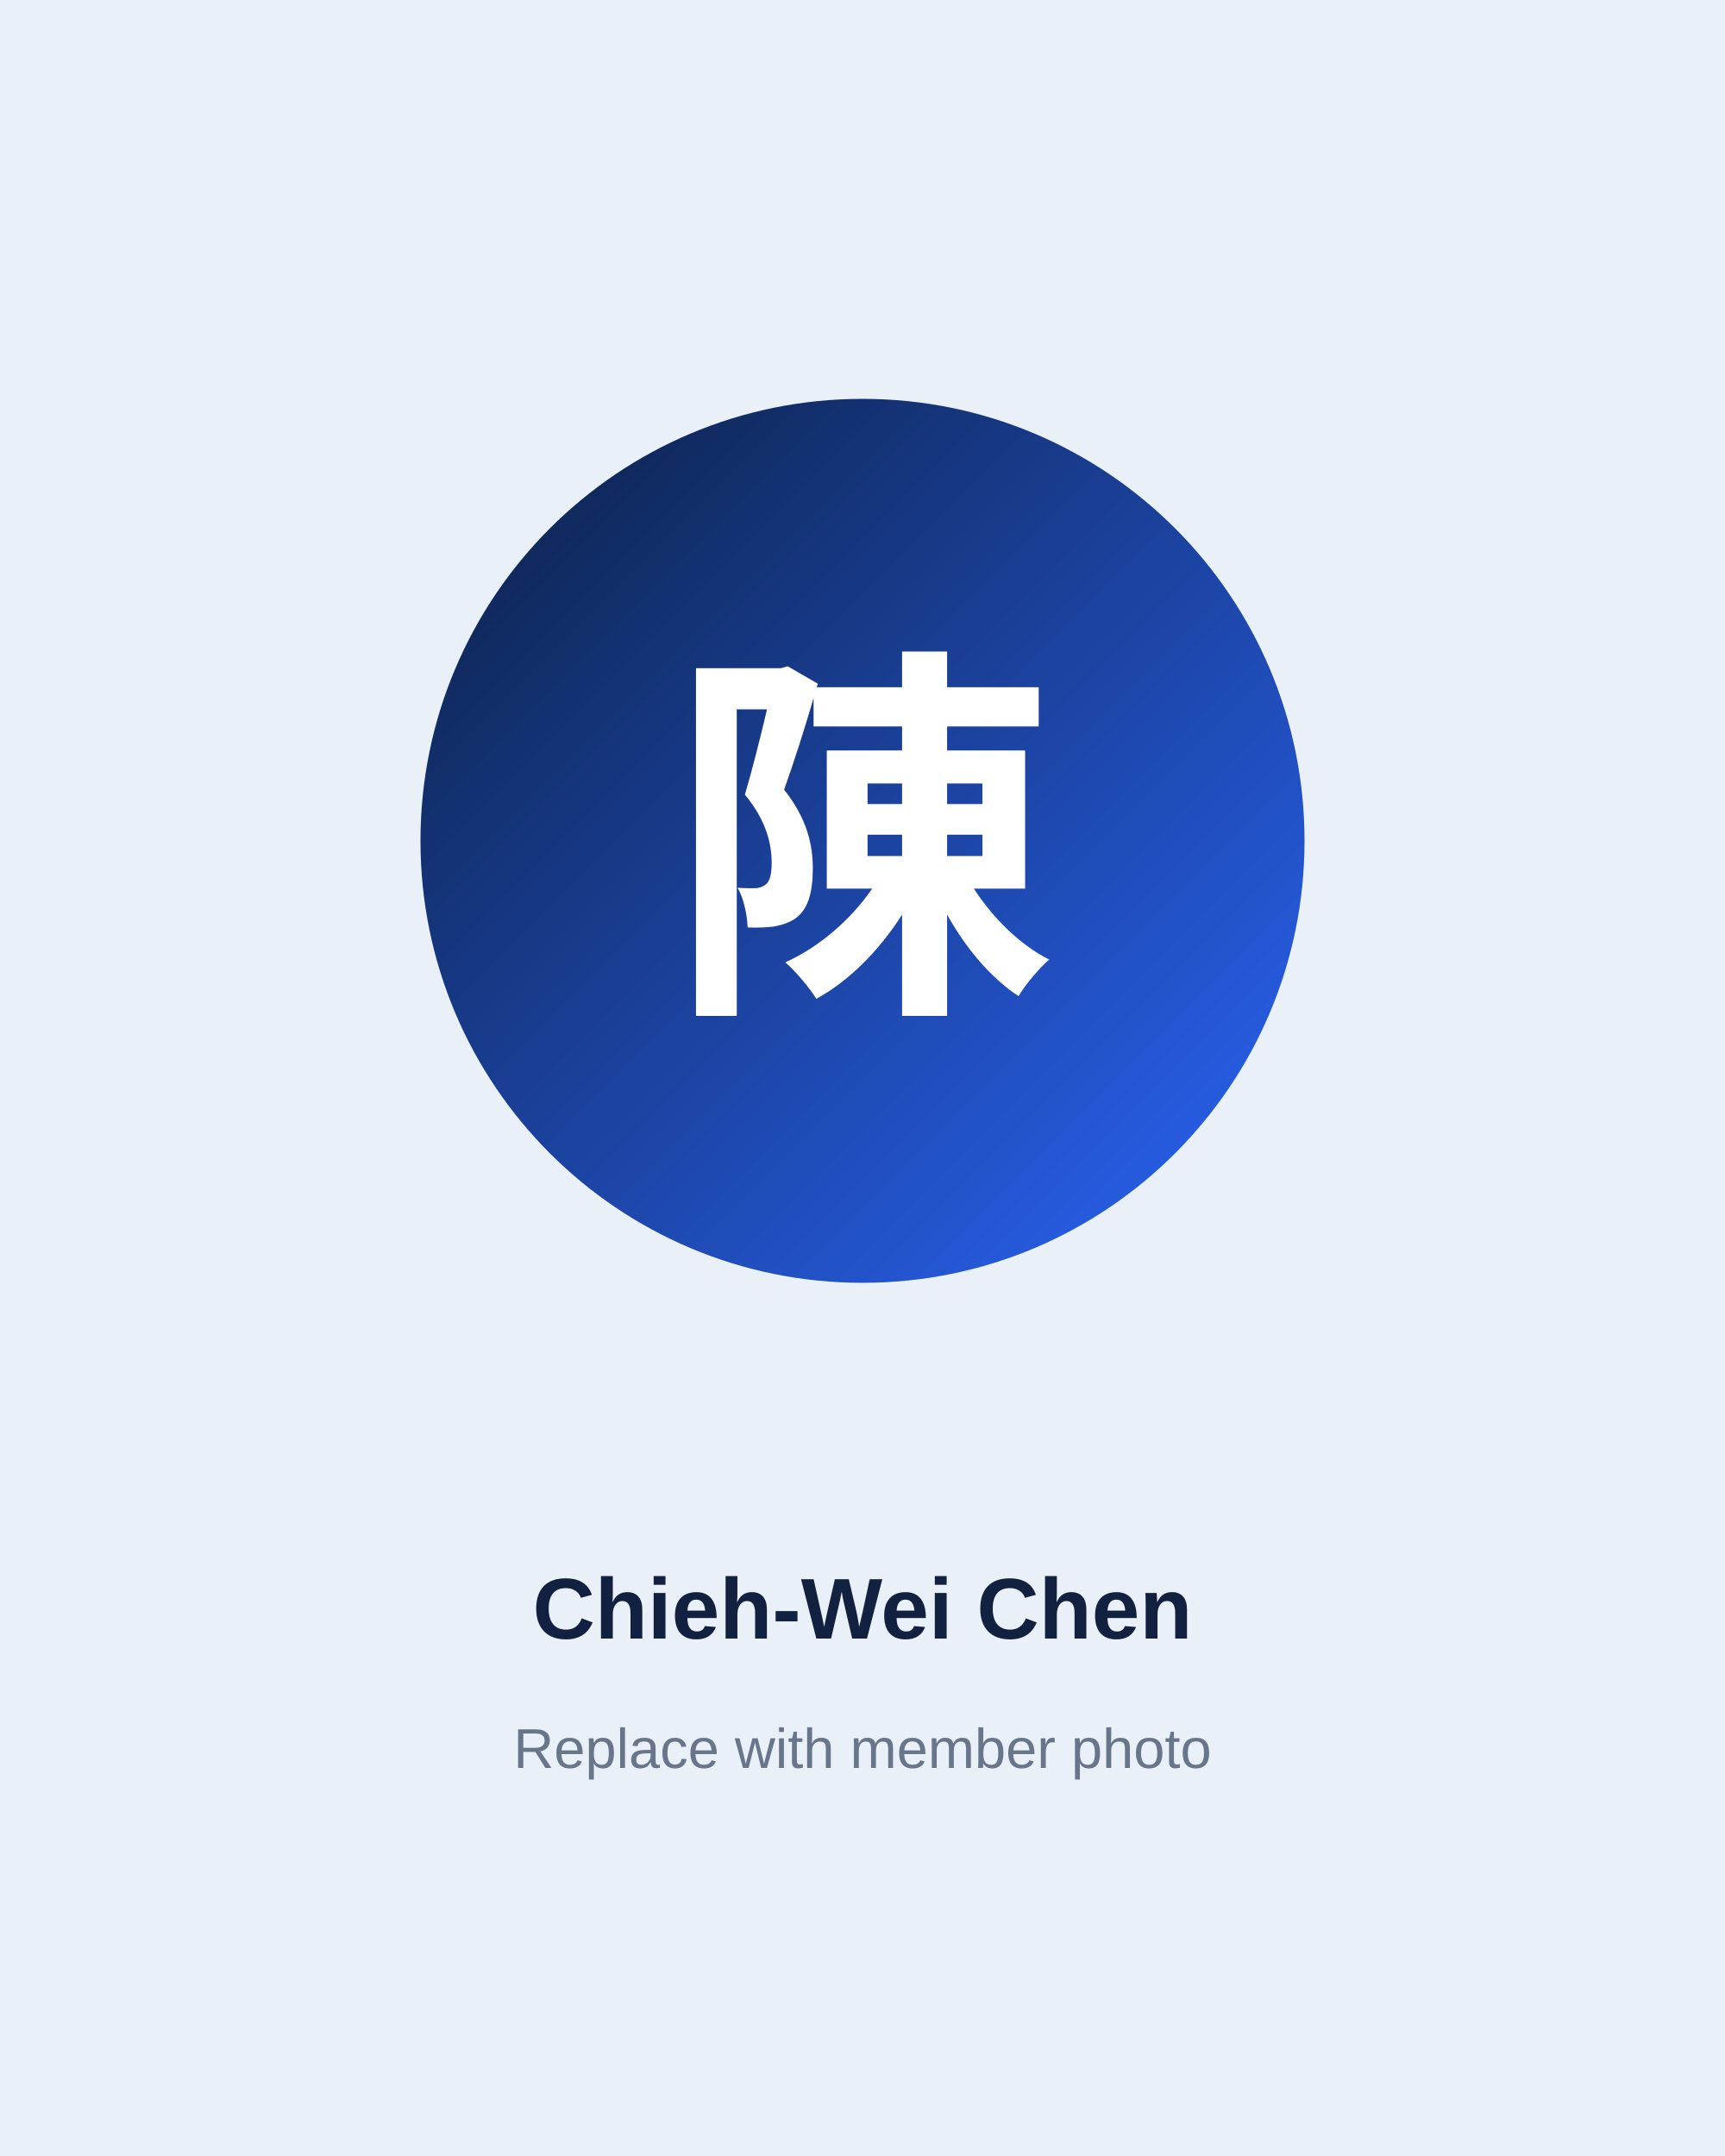
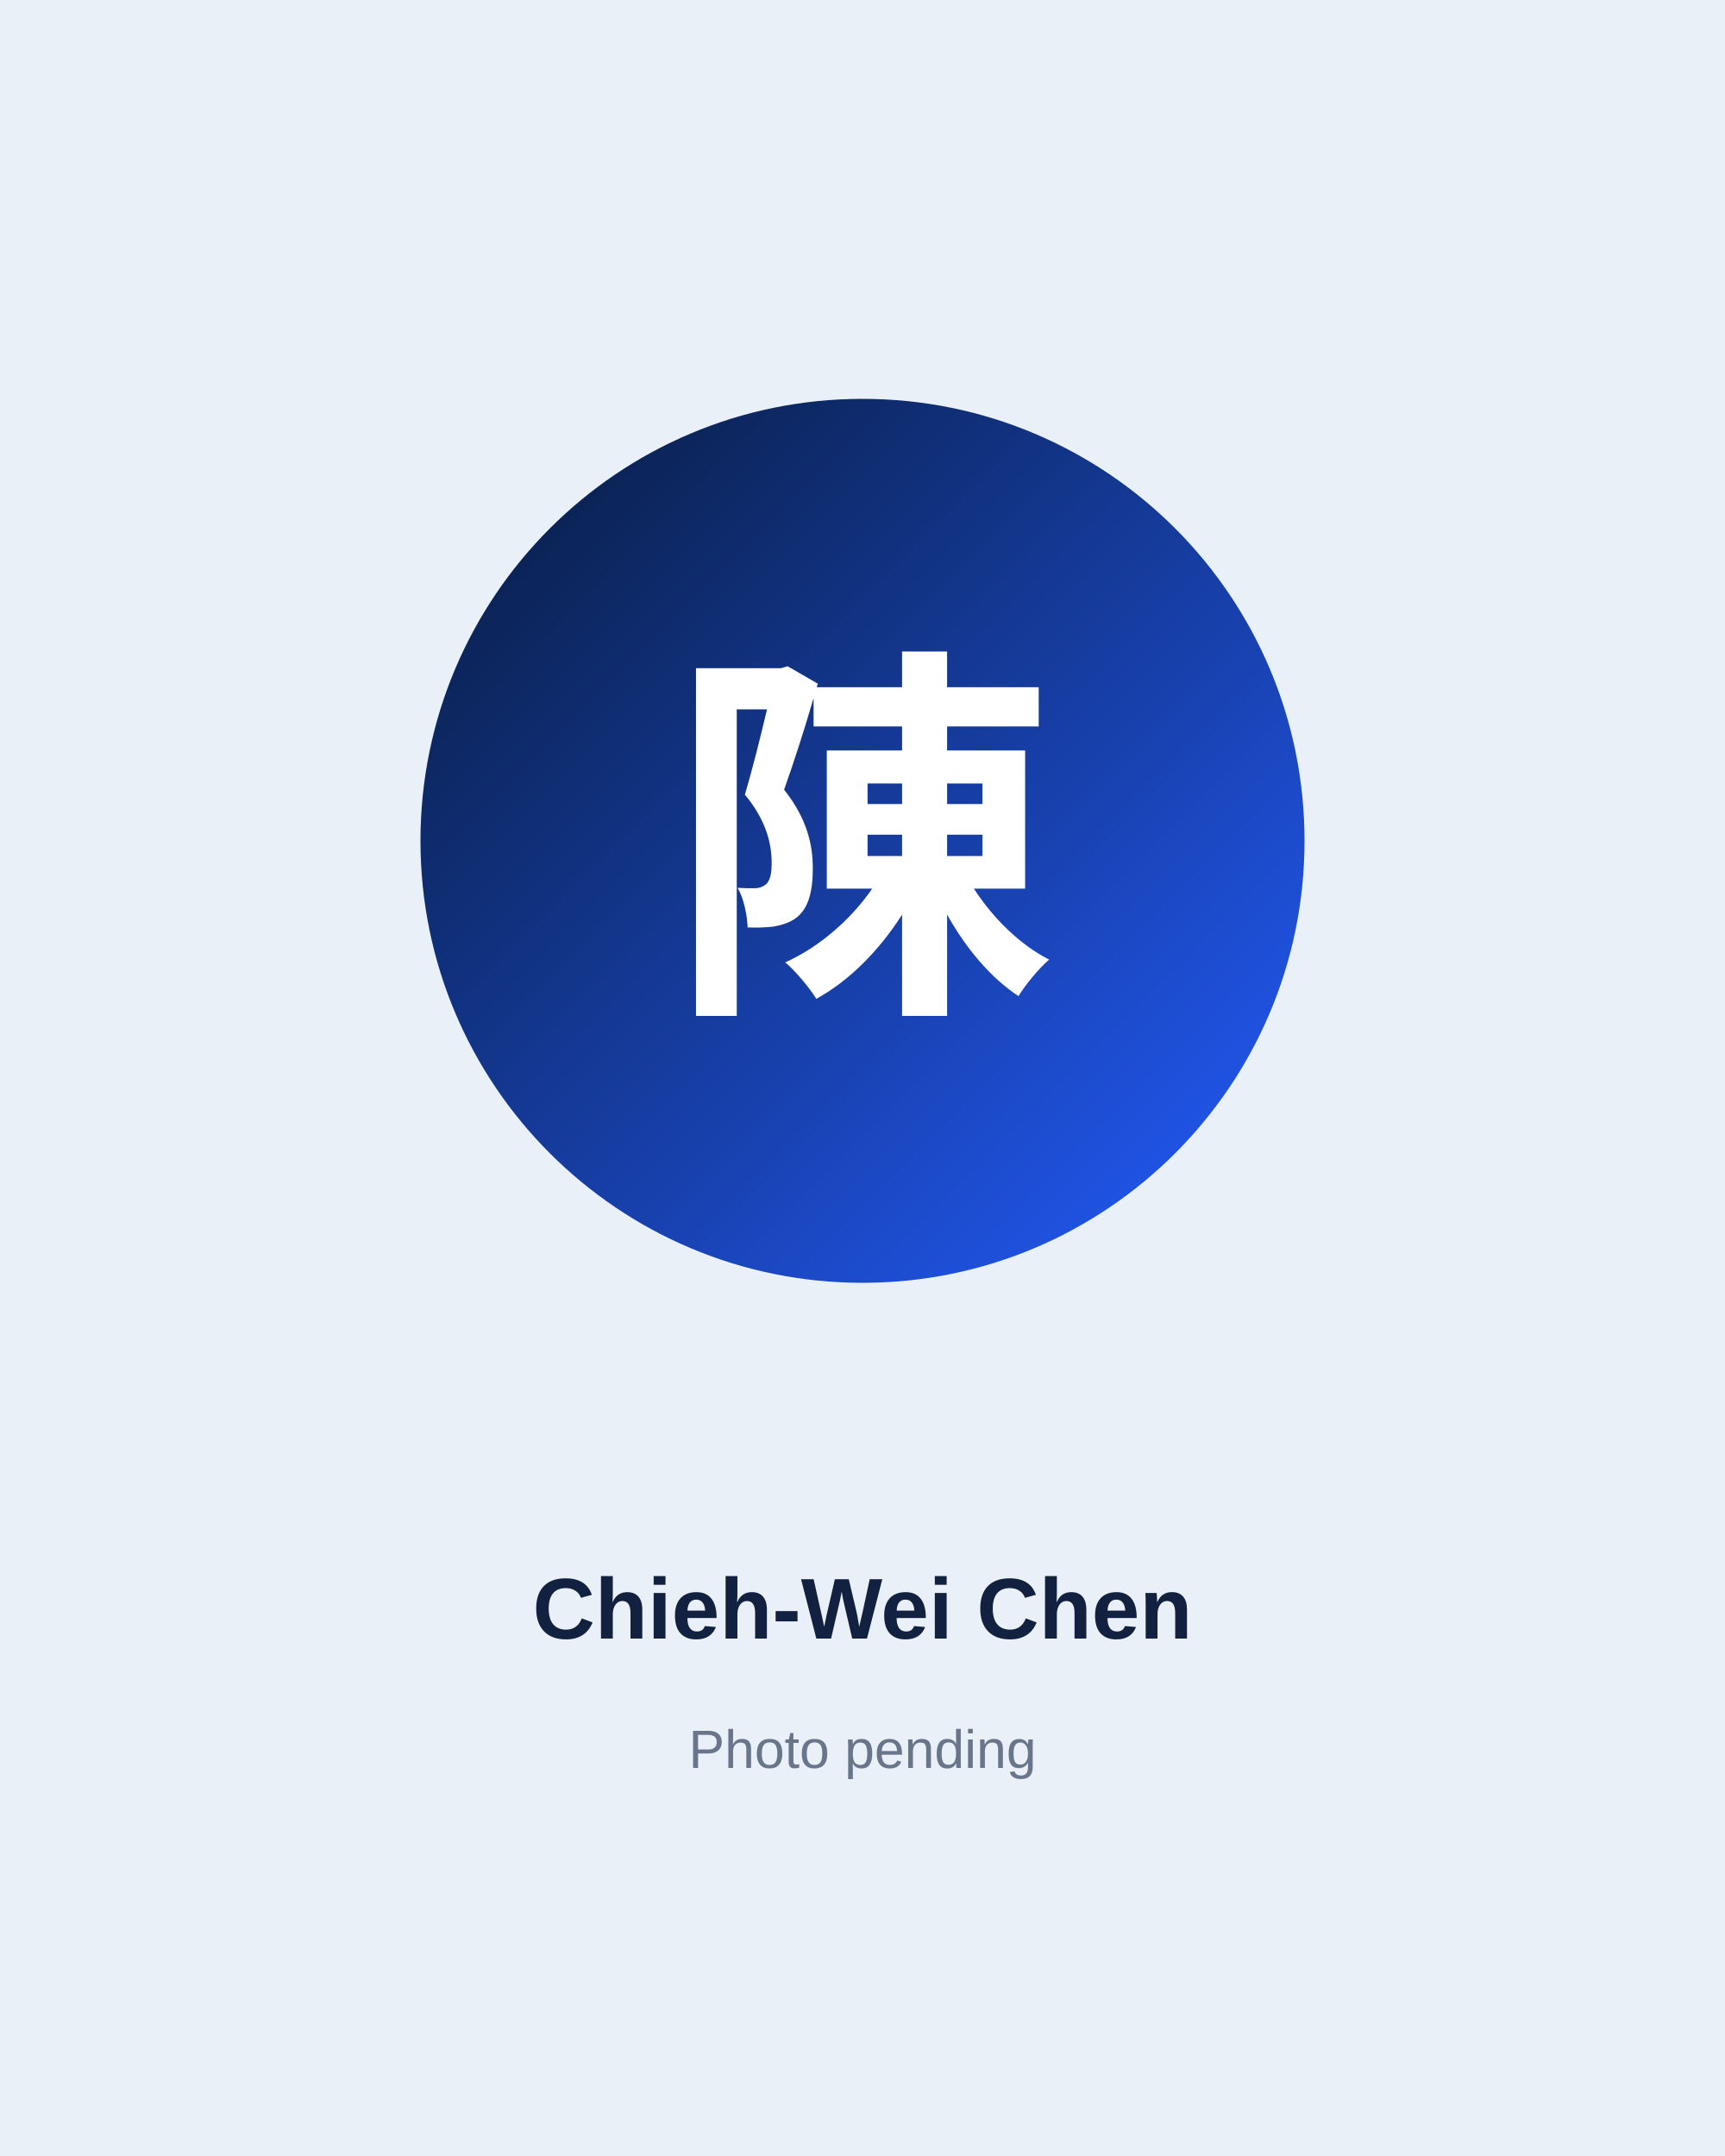
<svg xmlns="http://www.w3.org/2000/svg" width="800" height="1000" viewBox="0 0 800 1000">
  <defs>
    <linearGradient id="g" x1="0" y1="0" x2="1" y2="1">
-       <stop stop-color="#0B1F43" />
-       <stop offset="1" stop-color="#2B65F9" />
+       <stop stop-color="#071a3a" />
+       <stop offset="1" stop-color="#245cff" />
    </linearGradient>
  </defs>
-   <rect width="800" height="1000" fill="#EAF0F8" />
+   <rect width="800" height="1000" fill="#eaf0f8" />
  <circle cx="400" cy="390" r="205" fill="url(#g)" />
-   <text x="400" y="455" text-anchor="middle" font-size="180" font-family="Arial" font-weight="700" fill="white">陳</text>
-   <text x="400" y="760" text-anchor="middle" font-size="40" font-family="Arial" font-weight="700" fill="#12213F">Chieh-Wei Chen</text>
-   <text x="400" y="820" text-anchor="middle" font-size="26" font-family="Arial" fill="#69758B">Replace with member photo</text>
+   <text x="400" y="455" text-anchor="middle" font-size="180" font-family="Arial,sans-serif" font-weight="700" fill="#fff">陳</text>
+   <text x="400" y="760" text-anchor="middle" font-size="40" font-family="Arial,sans-serif" font-weight="700" fill="#12213f">Chieh-Wei Chen</text>
+   <text x="400" y="820" text-anchor="middle" font-size="25" font-family="Arial,sans-serif" fill="#69758b">Photo pending</text>
</svg>
